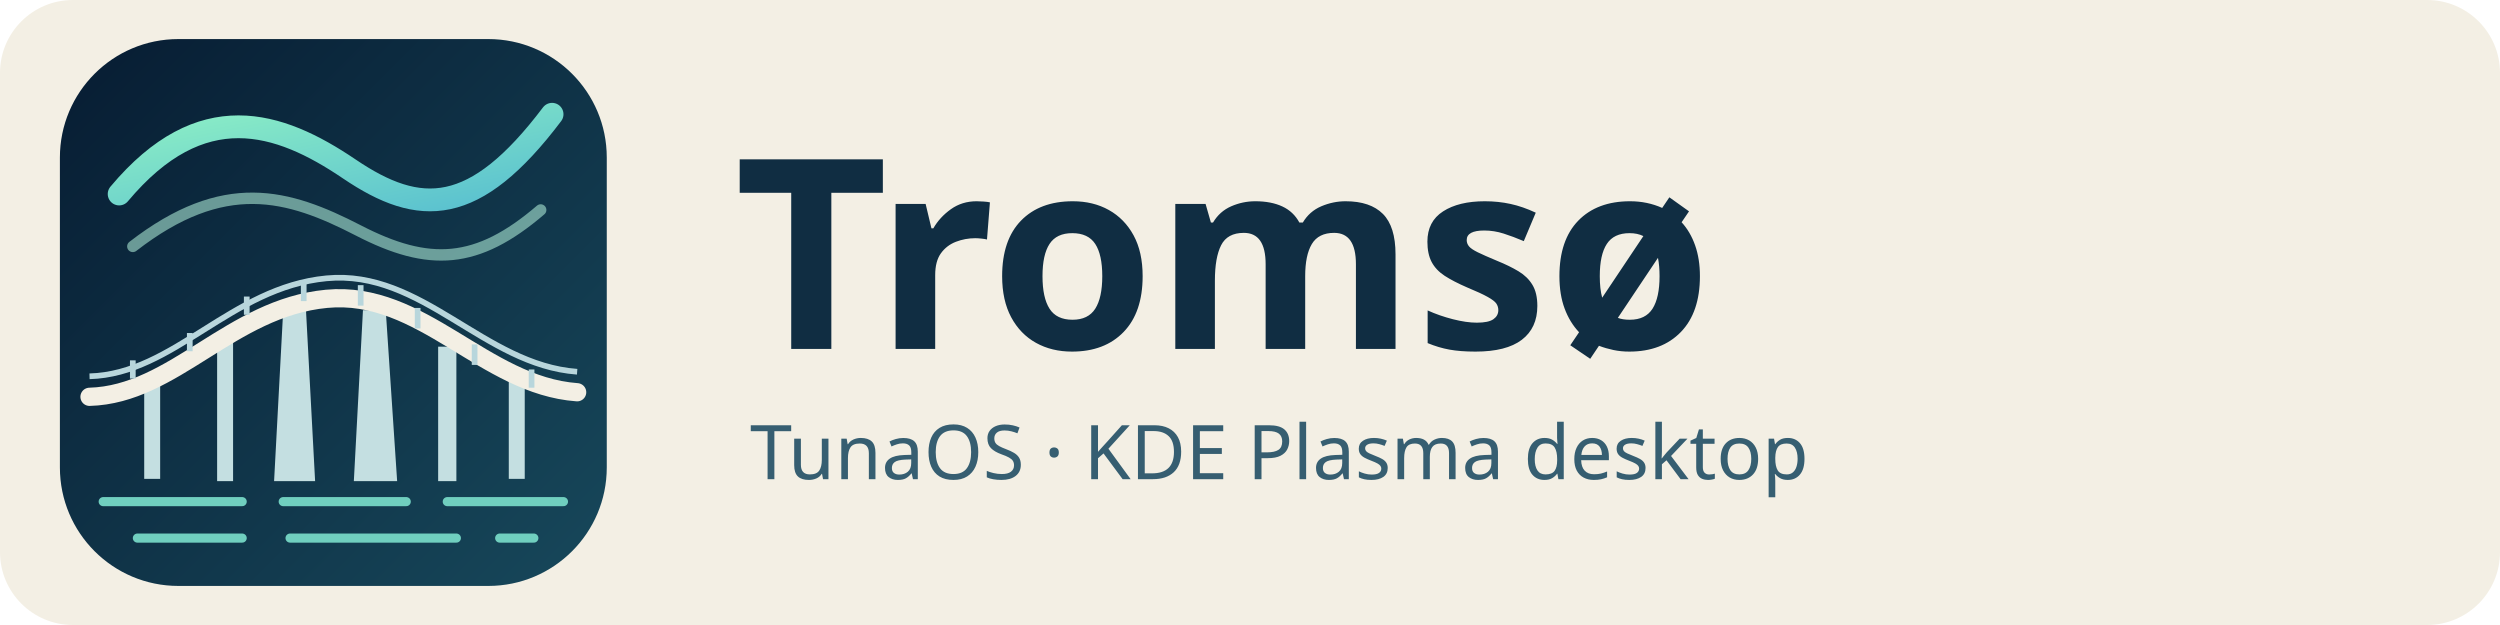
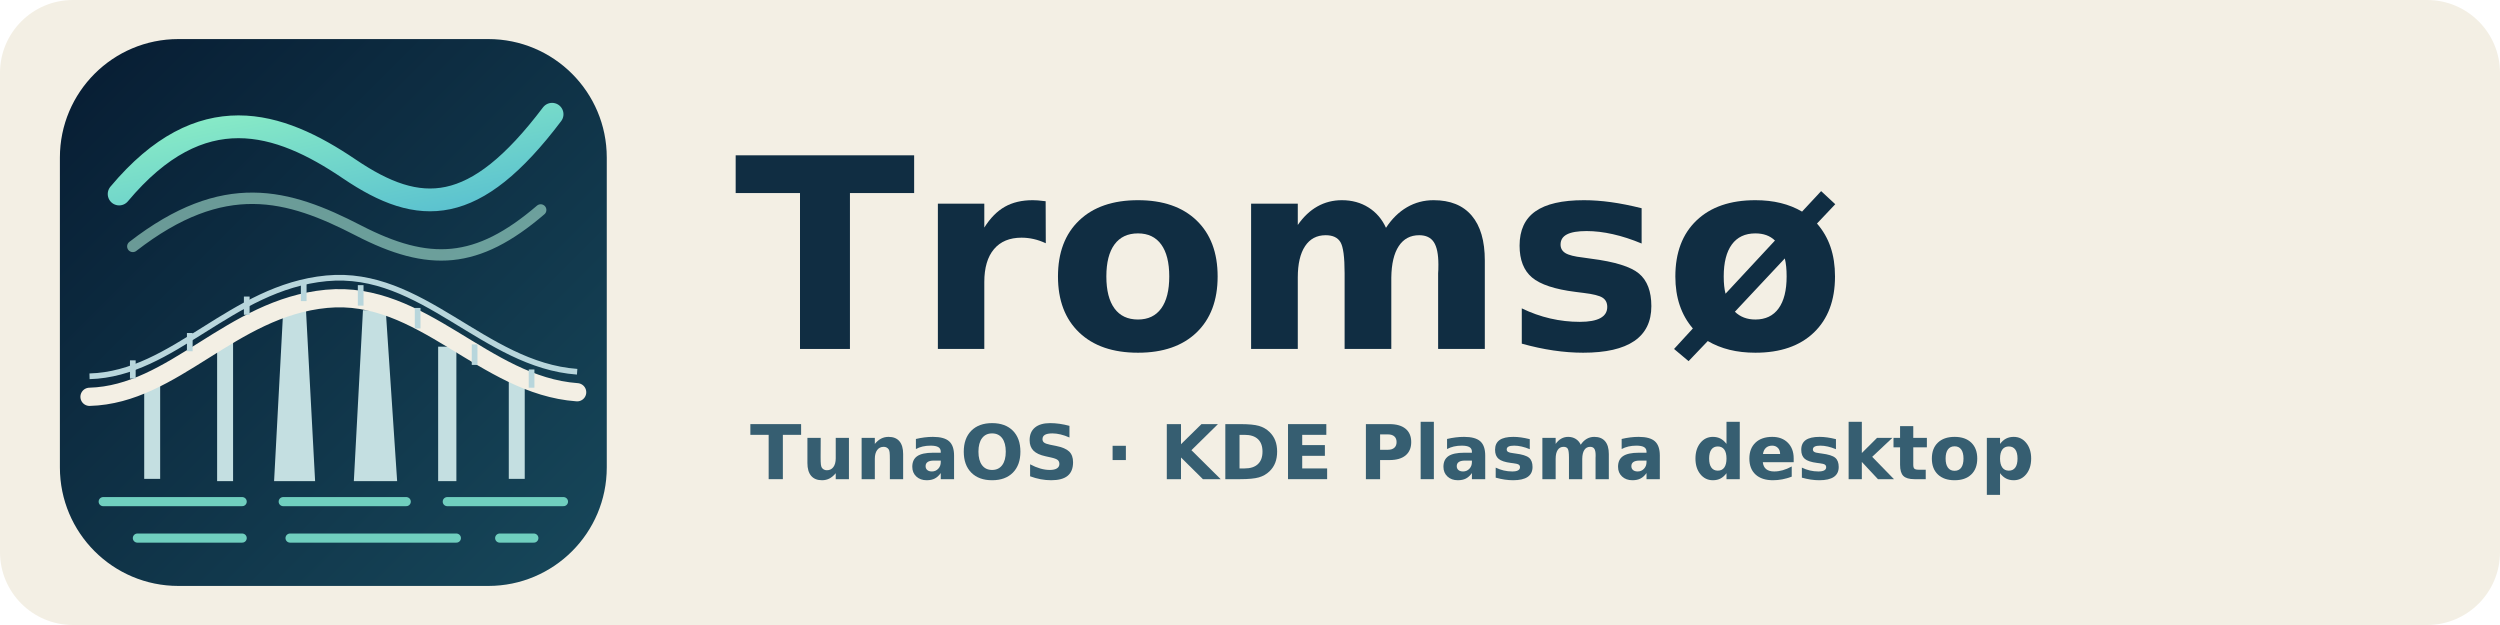
<svg xmlns="http://www.w3.org/2000/svg" viewBox="0 0 960 240" role="img" aria-labelledby="title desc">
  <rect width="960" height="240" rx="28" fill="#f3efe4" />
  <defs>
    <linearGradient id="field" x1="0" y1="0" x2="1" y2="1">
      <stop stop-color="#071c32" />
      <stop offset="1" stop-color="#17485b" />
    </linearGradient>
    <linearGradient id="aurora" x1="0" y1="0" x2="1" y2="1">
      <stop stop-color="#8ef0c5" />
      <stop offset="1" stop-color="#58bfd0" />
    </linearGradient>
  </defs>
  <g transform="translate(16 8) scale(.875)">
    <g id="tromso-bridge-and-aurora">
      <rect x="8" y="8" width="240" height="240" rx="52" fill="url(#field)" />
      <path d="M34 76C70 33 104 44 135 65S190 86 224 41" fill="none" stroke="url(#aurora)" stroke-width="10" stroke-linecap="round" />
      <path d="M40 99C80 68 108 76 139 92S191 107 219 83" fill="none" stroke="#b8f8e0" stroke-opacity=".55" stroke-width="5" stroke-linecap="round" />
      <g fill="#c4dfe1">
        <path d="M45 159h7v42h-7zM77 141h7v61h-7zM106 127h10l4 75h-18zM141 127h10l5 75h-19zM174 143h8v59h-8zM205 158h7v43h-7z" />
      </g>
      <path d="M21 165C58 164 83 126 125 122S194 160 235 163" fill="none" stroke="#f3efe4" stroke-width="8" stroke-linecap="round" />
      <path d="M21 156C58 155 83 117 125 113S194 151 235 154" fill="none" stroke="#b8d6dc" stroke-width="2.5" />
      <path d="M40 157v-8M65 145v-8M90 129v-8M115 123v-9M140 125v-9M165 135v-9M190 151v-9M215 161v-8" stroke="#b8d6dc" stroke-width="2.5" />
      <path d="M27 211h61m18 0h54m18 0h51M42 227h46m21 0h73m19 0h15" fill="none" stroke="#70cfbf" stroke-width="4" stroke-linecap="round" />
    </g>
  </g>
-   <text x="282" y="134" fill="#102d42" font-family="sans-serif" font-size="102" font-weight="700">Tromsø</text>
-   <text x="288" y="184" fill="#365e71" font-family="sans-serif" font-size="29">TunaOS · KDE Plasma desktop</text>
+   <g fill="#102d42" aria-label="Tromsø">
+     <path transform="translate(282 134) scale(0.04980469 -0.04980469)" d="M10 1493H1386V1202H891V0H506V1202H10Z" />
+     <path transform="translate(351.5771 134) scale(0.04980469 -0.04980469)" d="M1004 815Q957 837 910.5 847.5Q864 858 817 858Q679 858 604.5 769.5Q530 681 530 516V0H172V1120H530V936Q599 1046 688.5 1096.5Q778 1147 903 1147Q921 1147 942.0 1145.5Q963 1144 1003 1139Z" />
+     <path transform="translate(401.8799 134) scale(0.04980469 -0.04980469)" d="M705 891Q586 891 523.5 805.5Q461 720 461 559Q461 398 523.5 312.5Q586 227 705 227Q822 227 884.0 312.5Q946 398 946 559Q946 720 884.0 805.5Q822 891 705 891ZM705 1147Q994 1147 1156.5 991.0Q1319 835 1319 559Q1319 283 1156.5 127.0Q994 -29 705 -29Q415 -29 251.5 127.0Q88 283 88 559Q88 835 251.5 991.0Q415 1147 705 1147Z" />
+     <path transform="translate(471.9551 134) scale(0.04980469 -0.04980469)" d="M1210 934Q1278 1038 1371.5 1092.5Q1465 1147 1577 1147Q1770 1147 1871.0 1028.0Q1972 909 1972 682V0H1612V584Q1613 597 1613.5 611.0Q1614 625 1614 651Q1614 770 1579.0 823.5Q1544 877 1466 877Q1364 877 1308.5 793.0Q1253 709 1251 550V0H891V584Q891 770 859.0 823.5Q827 877 745 877Q642 877 586.0 792.5Q530 708 530 551V0H170V1120H530V956Q596 1051 681.5 1099.0Q767 1147 870 1147Q986 1147 1075.0 1091.0Q1164 1035 1210 934Z" />
+     <path transform="translate(578.2383 134) scale(0.04980469 -0.04980469)" d="M1047 1085V813Q932 861 825.0 885.0Q718 909 623 909Q521 909 471.5 883.5Q422 858 422 805Q422 762 459.5 739.0Q497 716 594 705L657 696Q932 661 1027.0 581.0Q1122 501 1122 330Q1122 151 990.0 61.0Q858 -29 596 -29Q485 -29 366.5 -11.5Q248 6 123 41V313Q230 261 342.5 235.0Q455 209 571 209Q676 209 729.0 238.0Q782 267 782 324Q782 372 745.5 395.5Q709 419 600 432L537 440Q298 470 202.0 551.0Q106 632 106 797Q106 975 228.0 1061.0Q350 1147 602 1147Q701 1147 810.0 1132.0Q919 1117 1047 1085Z" />
+     <path transform="translate(638.9502 134) scale(0.04980469 -0.04980469)" d="M856 836Q827 864 789.5 877.5Q752 891 705 891Q586 891 523.5 805.5Q461 720 461 559Q461 518 464.5 485.5Q468 453 475 426ZM547 287Q578 257 617.5 242.0Q657 227 705 227Q822 227 884.0 312.5Q946 398 946 559Q946 602 942.5 635.5Q939 669 932 698ZM223 158Q156 236 122.0 336.0Q88 436 88 559Q88 835 251.5 991.0Q415 1147 705 1147Q811 1147 900.5 1125.0Q990 1103 1065 1059L1212 1217L1321 1116L1180 967Q1250 887 1284.5 786.0Q1319 685 1319 559Q1319 283 1156.5 127.0Q994 -29 705 -29Q597 -29 506.0 -6.5Q415 16 338 61L190 -94L78 0Z" />
+   </g>
+   <g fill="#365e71" aria-label="TunaOS · KDE Plasma desktop">
+     <path transform="translate(288 184) scale(0.01416016 -0.01416016)" d="M10 1493H1386V1202H891V0H506V1202H10Z" />
+     <path transform="translate(307.7817 184) scale(0.01416016 -0.01416016)" d="M160 436V1120H520V1008Q520 917 519.0 779.5Q518 642 518 596Q518 461 525.0 401.5Q532 342 549 315Q571 280 606.5 261.0Q642 242 688 242Q800 242 864.0 328.0Q928 414 928 567V1120H1286V0H928V162Q847 64 756.5 17.5Q666 -29 557 -29Q363 -29 261.5 90.0Q160 209 160 436Z" />
+     <path transform="translate(328.4272 184) scale(0.01416016 -0.01416016)" d="M1298 682V0H938V111V522Q938 667 931.5 722.0Q925 777 909 803Q888 838 852.0 857.5Q816 877 770 877Q658 877 594.0 790.5Q530 704 530 551V0H172V1120H530V956Q611 1054 702.0 1100.5Q793 1147 903 1147Q1097 1147 1197.5 1028.0Q1298 909 1298 682Z" />
+     <path transform="translate(349.0728 184) scale(0.01416016 -0.01416016)" d="M674 504Q562 504 505.5 466.0Q449 428 449 354Q449 286 494.5 247.5Q540 209 621 209Q722 209 791.0 281.5Q860 354 860 463V504ZM1221 639V0H860V166Q788 64 698.0 17.5Q608 -29 479 -29Q305 -29 196.5 72.5Q88 174 88 336Q88 533 223.5 625.0Q359 717 649 717H860V745Q860 830 793.0 869.5Q726 909 584 909Q469 909 370.0 886.0Q271 863 186 817V1090Q301 1118 417.0 1132.5Q533 1147 649 1147Q952 1147 1086.5 1027.5Q1221 908 1221 639Z" />
+     <path transform="translate(368.6421 184) scale(0.01416016 -0.01416016)" d="M870 1241Q694 1241 597.0 1111.0Q500 981 500 745Q500 510 597.0 380.0Q694 250 870 250Q1047 250 1144.0 380.0Q1241 510 1241 745Q1241 981 1144.0 1111.0Q1047 1241 870 1241ZM870 1520Q1230 1520 1434.0 1314.0Q1638 1108 1638 745Q1638 383 1434.0 177.0Q1230 -29 870 -29Q511 -29 306.5 177.0Q102 383 102 745Q102 1108 306.5 1314.0Q511 1520 870 1520Z" />
+     <path transform="translate(393.2949 184) scale(0.01416016 -0.01416016)" d="M1227 1446V1130Q1104 1185 987.0 1213.0Q870 1241 766 1241Q628 1241 562.0 1203.0Q496 1165 496 1085Q496 1025 540.5 991.5Q585 958 702 934L866 901Q1115 851 1220.0 749.0Q1325 647 1325 459Q1325 212 1178.5 91.5Q1032 -29 731 -29Q589 -29 446.0 -2.0Q303 25 160 78V403Q303 327 436.5 288.5Q570 250 694 250Q820 250 887.0 292.0Q954 334 954 412Q954 482 908.5 520.0Q863 558 727 588L578 621Q354 669 250.5 774.0Q147 879 147 1057Q147 1280 291.0 1400.0Q435 1520 705 1520Q828 1520 958.0 1501.5Q1088 1483 1227 1446Z" />
+     <path transform="translate(424.2773 184) scale(0.01416016 -0.01416016)" d="M209 905H569V518H209Z" />
+     <path transform="translate(445.3901 184) scale(0.01416016 -0.01416016)" d="M188 1493H573V948L1128 1493H1575L856 786L1649 0H1167L573 588V0H188Z" />
+     <path transform="translate(467.8623 184) scale(0.01416016 -0.01416016)" d="M573 1202V291H711Q947 291 1071.5 408.0Q1196 525 1196 748Q1196 970 1072.0 1086.0Q948 1202 711 1202ZM188 1493H594Q934 1493 1100.5 1444.5Q1267 1396 1386 1280Q1491 1179 1542.0 1047.0Q1593 915 1593 748Q1593 579 1542.0 446.5Q1491 314 1386 213Q1266 97 1098.0 48.5Q930 0 594 0H188Z" />
+     <path transform="translate(491.9346 184) scale(0.01416016 -0.01416016)" d="M188 1493H1227V1202H573V924H1188V633H573V291H1249V0H188Z" />
+     <path transform="translate(521.8408 184) scale(0.01416016 -0.01416016)" d="M188 1493H827Q1112 1493 1264.5 1366.5Q1417 1240 1417 1006Q1417 771 1264.5 644.5Q1112 518 827 518H573V0H188ZM573 1214V797H786Q898 797 959.0 851.5Q1020 906 1020 1006Q1020 1106 959.0 1160.0Q898 1214 786 1214Z" />
+     <path transform="translate(543.0952 184) scale(0.01416016 -0.01416016)" d="M172 1556H530V0H172Z" />
+     <path transform="translate(553.0356 184) scale(0.01416016 -0.01416016)" d="M674 504Q562 504 505.5 466.0Q449 428 449 354Q449 286 494.5 247.5Q540 209 621 209Q722 209 791.0 281.5Q860 354 860 463V504ZM1221 639V0H860V166Q788 64 698.0 17.5Q608 -29 479 -29Q305 -29 196.5 72.5Q88 174 88 336Q88 533 223.5 625.0Q359 717 649 717H860V745Q860 830 793.0 869.5Q726 909 584 909Q469 909 370.0 886.0Q271 863 186 817V1090Q301 1118 417.0 1132.5Q533 1147 649 1147Q952 1147 1086.5 1027.5Q1221 908 1221 639Z" />
+     <path transform="translate(572.605 184) scale(0.01416016 -0.01416016)" d="M1047 1085V813Q932 861 825.0 885.0Q718 909 623 909Q521 909 471.5 883.5Q422 858 422 805Q422 762 459.5 739.0Q497 716 594 705L657 696Q932 661 1027.0 581.0Q1122 501 1122 330Q1122 151 990.0 61.0Q858 -29 596 -29Q485 -29 366.5 -11.5Q248 6 123 41V313Q230 261 342.5 235.0Q455 209 571 209Q676 209 729.0 238.0Q782 267 782 324Q782 372 745.5 395.5Q709 419 600 432L537 440Q298 470 202.0 551.0Q106 632 106 797Q106 975 228.0 1061.0Q350 1147 602 1147Q701 1147 810.0 1132.0Q919 1117 1047 1085Z" />
+     <path transform="translate(589.8662 184) scale(0.01416016 -0.01416016)" d="M1210 934Q1278 1038 1371.5 1092.5Q1465 1147 1577 1147Q1770 1147 1871.0 1028.0Q1972 909 1972 682V0H1612V584Q1613 597 1613.5 611.0Q1614 625 1614 651Q1614 770 1579.0 823.5Q1544 877 1466 877Q1364 877 1308.5 793.0Q1253 709 1251 550V0H891V584Q891 770 859.0 823.5Q827 877 745 877Q642 877 586.0 792.5Q530 708 530 551V0H170V1120H530V956Q596 1051 681.5 1099.0Q767 1147 870 1147Q986 1147 1075.0 1091.0Q1164 1035 1210 934Z" />
+     <path transform="translate(620.084 184) scale(0.01416016 -0.01416016)" d="M674 504Q562 504 505.5 466.0Q449 428 449 354Q449 286 494.5 247.5Q540 209 621 209Q722 209 791.0 281.5Q860 354 860 463V504ZM1221 639V0H860V166Q788 64 698.0 17.5Q608 -29 479 -29Q305 -29 196.5 72.5Q88 174 88 336Q88 533 223.5 625.0Q359 717 649 717H860V745Q860 830 793.0 869.5Q726 909 584 909Q469 909 370.0 886.0Q271 863 186 817V1090Q301 1118 417.0 1132.5Q533 1147 649 1147Q952 1147 1086.5 1027.5Q1221 908 1221 639Z" />
+     <path transform="translate(649.7495 184) scale(0.01416016 -0.01416016)" d="M934 956V1556H1294V0H934V162Q860 63 771.0 17.0Q682 -29 565 -29Q358 -29 225.0 135.5Q92 300 92 559Q92 818 225.0 982.5Q358 1147 565 1147Q681 1147 770.5 1100.5Q860 1054 934 956ZM698 231Q813 231 873.5 315.0Q934 399 934 559Q934 719 873.5 803.0Q813 887 698 887Q584 887 523.5 803.0Q463 719 463 559Q463 399 523.5 315.0Q584 231 698 231Z" />
+     <path transform="translate(670.5083 184) scale(0.01416016 -0.01416016)" d="M1290 563V461H453Q466 335 544.0 272.0Q622 209 762 209Q875 209 993.5 242.5Q1112 276 1237 344V68Q1110 20 983.0 -4.5Q856 -29 729 -29Q425 -29 256.5 125.5Q88 280 88 559Q88 833 253.5 990.0Q419 1147 709 1147Q973 1147 1131.5 988.0Q1290 829 1290 563ZM922 682Q922 784 862.5 846.5Q803 909 707 909Q603 909 538.0 850.5Q473 792 457 682Z" />
+     <path transform="translate(690.1768 184) scale(0.01416016 -0.01416016)" d="M1047 1085V813Q932 861 825.0 885.0Q718 909 623 909Q521 909 471.5 883.5Q422 858 422 805Q422 762 459.5 739.0Q497 716 594 705L657 696Q932 661 1027.0 581.0Q1122 501 1122 330Q1122 151 990.0 61.0Q858 -29 596 -29Q485 -29 366.5 -11.5Q248 6 123 41V313Q230 261 342.5 235.0Q455 209 571 209Q676 209 729.0 238.0Q782 267 782 324Q782 372 745.5 395.5Q709 419 600 432L537 440Q298 470 202.0 551.0Q106 632 106 797Q106 975 228.0 1061.0Q350 1147 602 1147Q701 1147 810.0 1132.0Q919 1117 1047 1085Z" />
+     <path transform="translate(707.438 184) scale(0.01416016 -0.01416016)" d="M172 1556H530V709L942 1120H1358L811 606L1401 0H967L530 467V0H172Z" />
+     <path transform="translate(726.7241 184) scale(0.01416016 -0.01416016)" d="M563 1438V1120H932V864H563V389Q563 311 594.0 283.5Q625 256 717 256H901V0H594Q382 0 293.5 88.5Q205 177 205 389V864H27V1120H205V1438Z" />
+     <path transform="translate(740.5869 184) scale(0.01416016 -0.01416016)" d="M705 891Q586 891 523.5 805.5Q461 720 461 559Q461 398 523.5 312.5Q586 227 705 227Q822 227 884.0 312.5Q946 398 946 559Q946 720 884.0 805.5Q822 891 705 891ZM705 1147Q994 1147 1156.5 991.0Q1319 835 1319 559Q1319 283 1156.5 127.0Q994 -29 705 -29Q415 -29 251.5 127.0Q88 283 88 559Q88 835 251.5 991.0Q415 1147 705 1147Z" />
+     <path transform="translate(760.5103 184) scale(0.01416016 -0.01416016)" d="M530 162V-426H172V1120H530V956Q604 1054 694.0 1100.5Q784 1147 901 1147Q1108 1147 1241.0 982.5Q1374 818 1374 559Q1374 300 1241.0 135.5Q1108 -29 901 -29Q784 -29 694.0 17.5Q604 64 530 162ZM768 887Q653 887 591.5 802.5Q530 718 530 559Q530 400 591.5 315.5Q653 231 768 231Q883 231 943.5 315.0Q1004 399 1004 559Q1004 719 943.5 803.0Q883 887 768 887Z" />
+   </g>
</svg>
